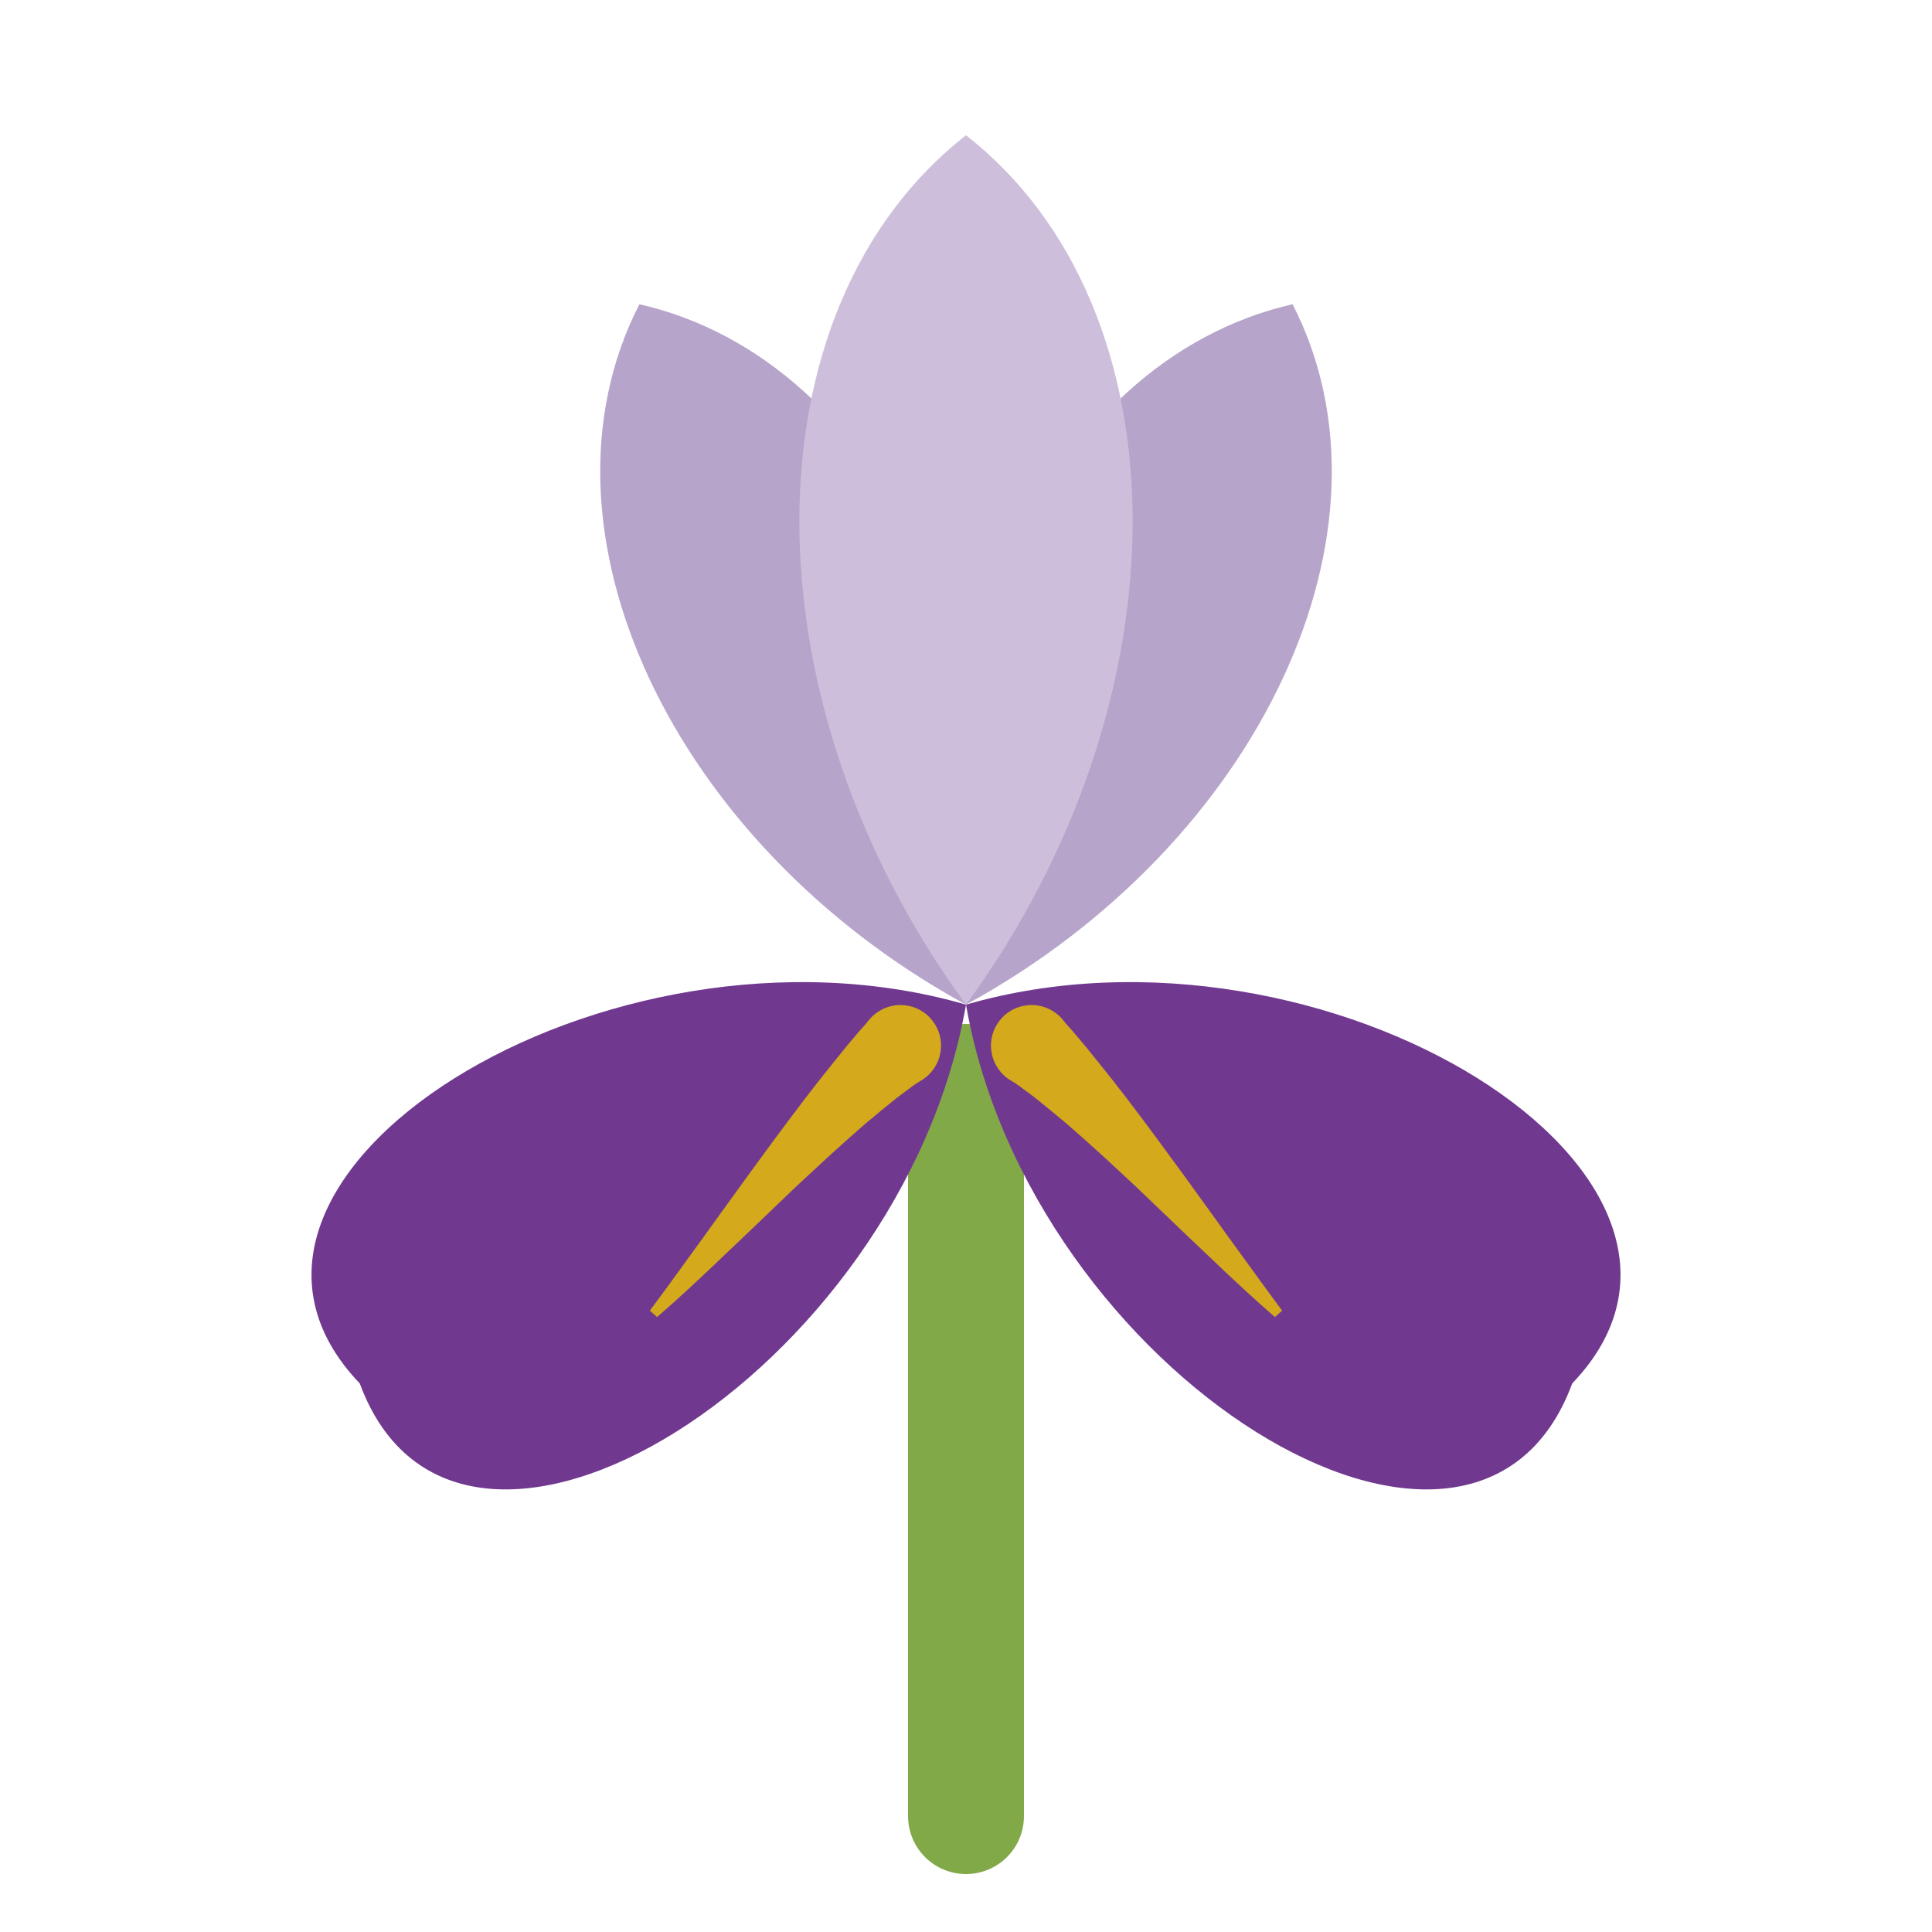
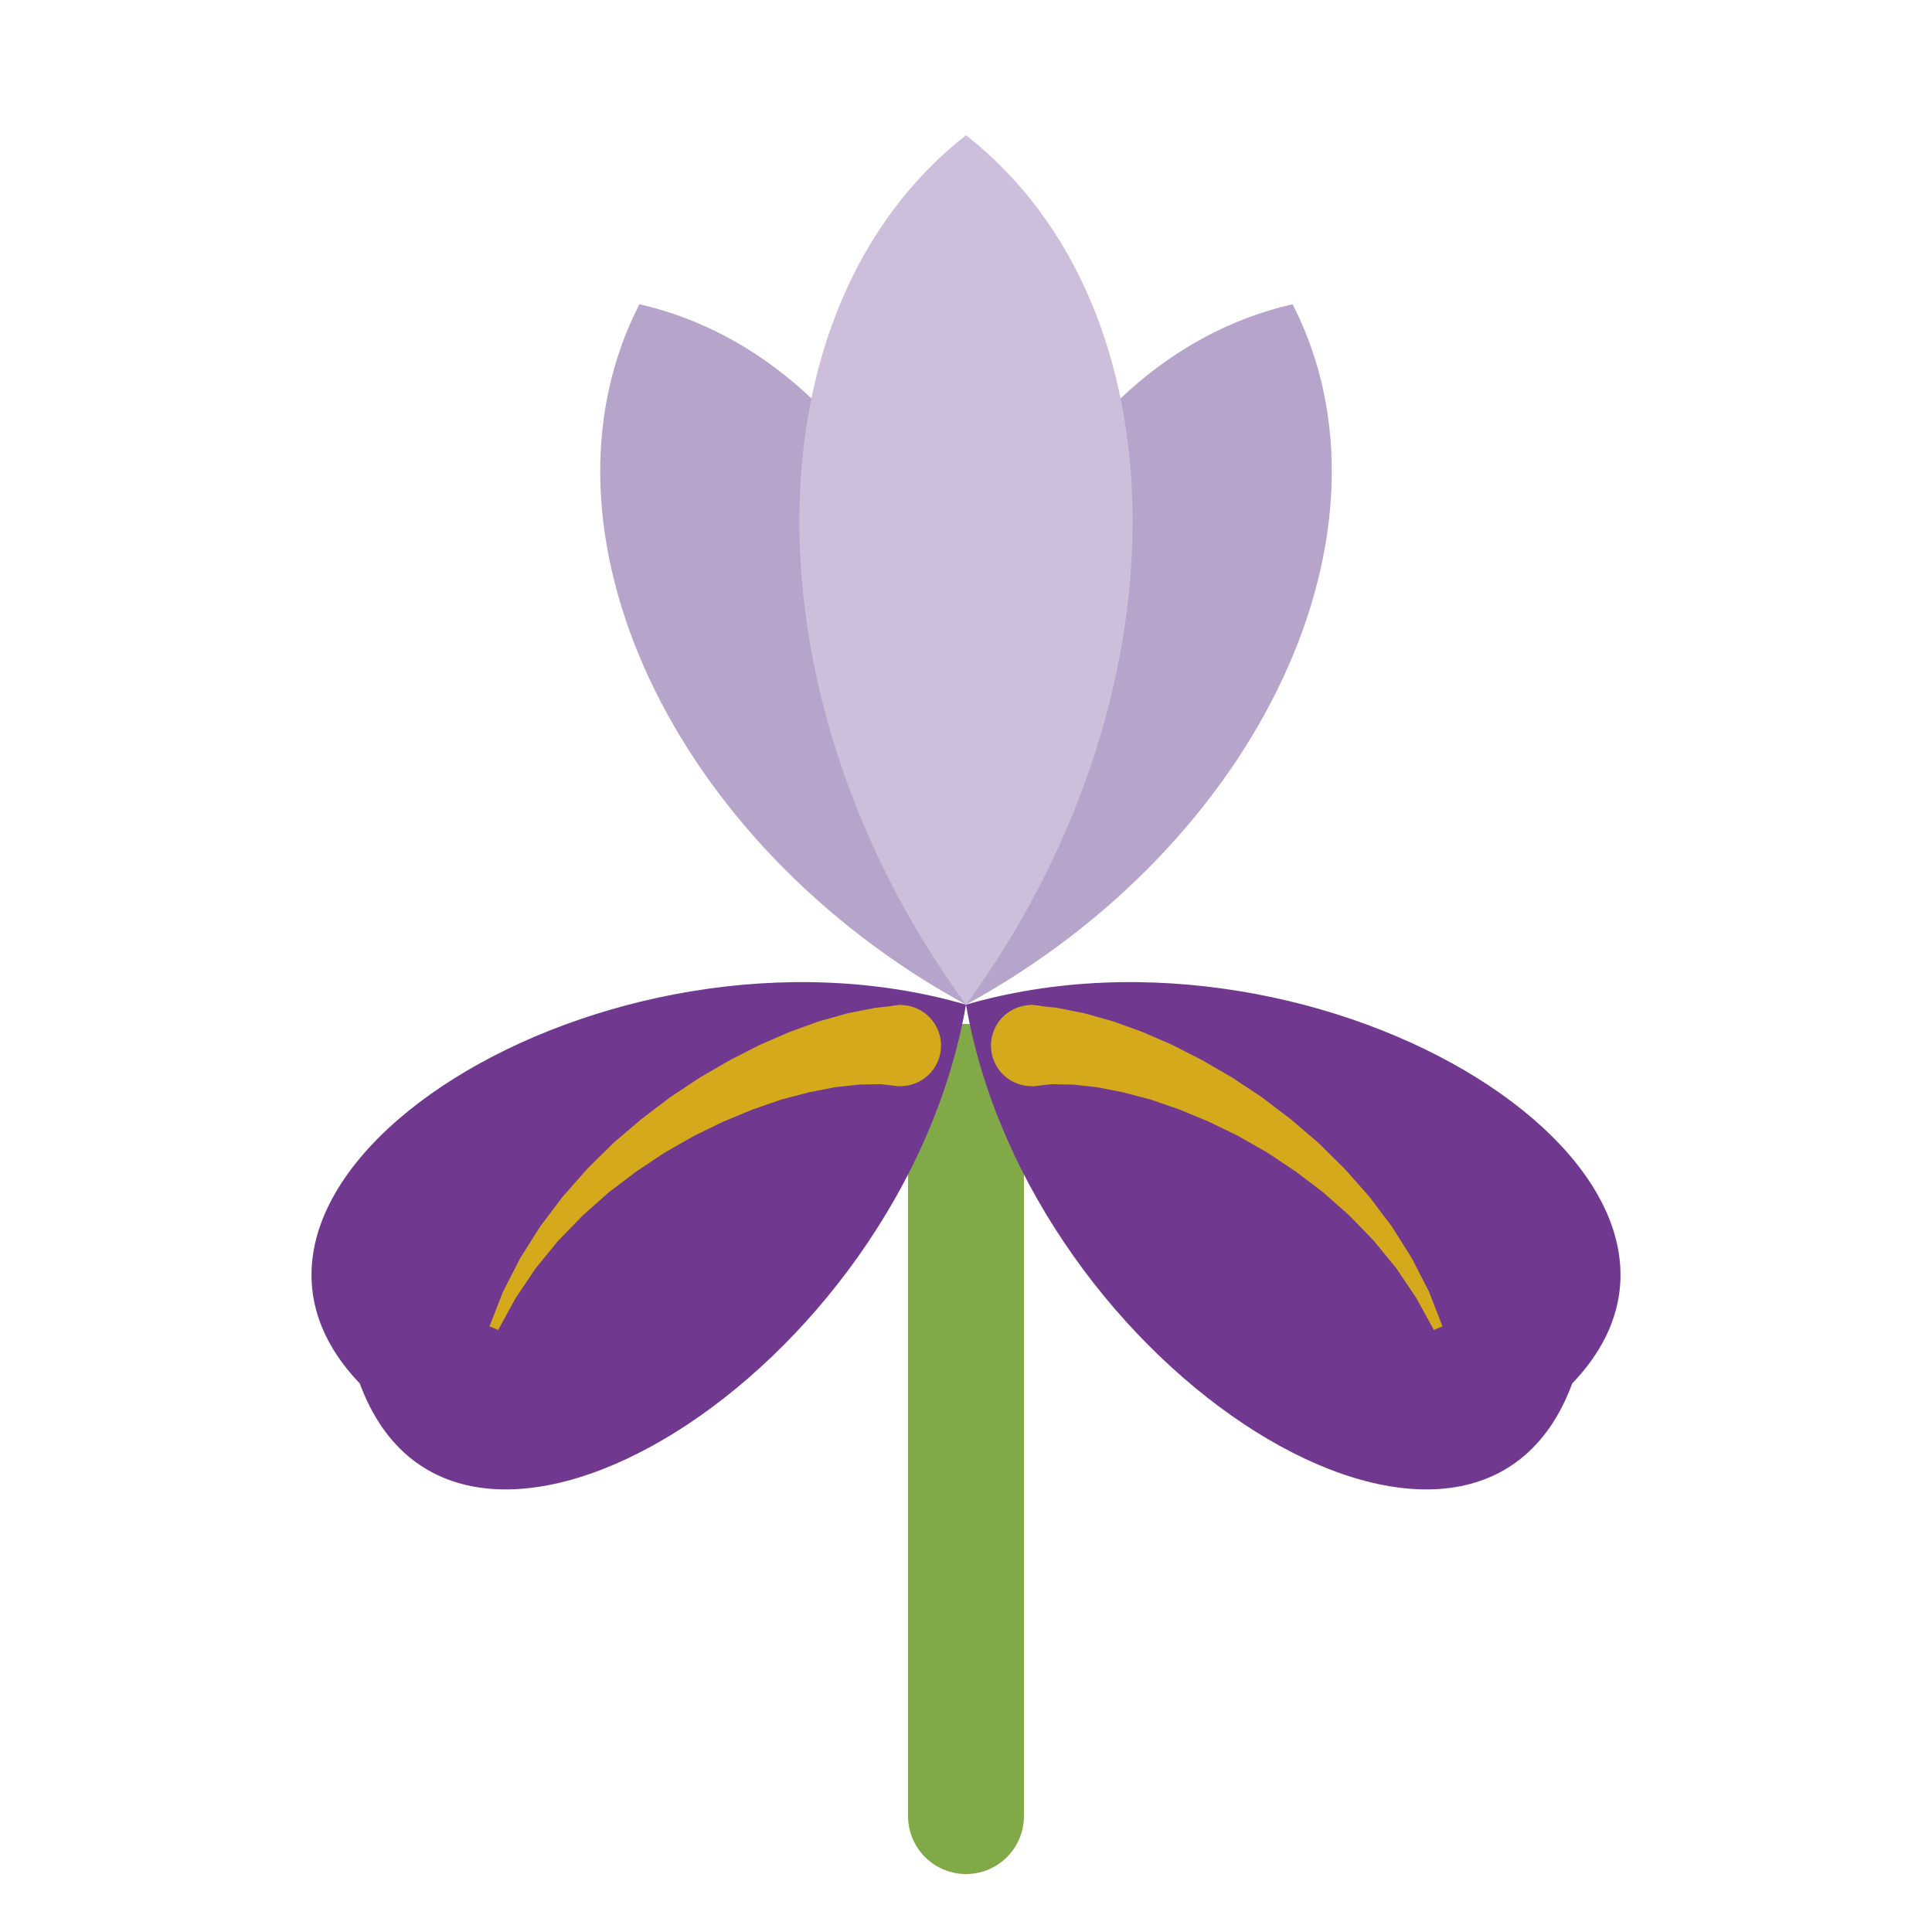
<svg xmlns="http://www.w3.org/2000/svg" viewBox="0 0 100 100">
  <path d="M50 56 V94" fill="none" stroke="#82A947" stroke-width="6" stroke-linecap="round" />
  <g transform="translate(50 52) rotate(122)">
    <path d="M0 0 C-14.4 -12.9 -14.4 -40.0 0 -37 C14.4 -40.0 14.4 -12.9 0 0 Z" fill="#70398F" />
    <g fill="#D4A91C">
-       <path d="M2.07 -3.67 L2.11 -4.58 L2.19 -5.56 L2.32 -6.61 L2.47 -7.71 L2.66 -8.87 L2.87 -10.06 L3.10 -11.27 L3.34 -12.51 L3.60 -13.76 L3.86 -15.01 L4.12 -16.26 L4.37 -17.49 L4.62 -18.71 L4.85 -19.89 L5.06 -21.04 L5.24 -22.13 L4.76 -22.27 L4.35 -21.23 L3.92 -20.16 L3.47 -19.05 L3.01 -17.91 L2.53 -16.74 L2.05 -15.56 L1.57 -14.38 L1.09 -13.18 L0.62 -12.00 L0.16 -10.82 L-0.28 -9.67 L-0.70 -8.53 L-1.09 -7.42 L-1.46 -6.35 L-1.79 -5.32 L-2.07 -4.33 Z" />
+       <path d="M1.75 -5.17 L1.15 -5.93 L0.58 -6.88 L0.03 -8.02 L-0.46 -9.30 L-0.90 -10.71 L-1.25 -12.24 L-1.52 -13.85 L-1.70 -15.53 L-1.77 -17.26 L-1.72 -19.03 L-1.56 -20.81 L-1.26 -22.60 L-0.82 -24.38 L-0.23 -26.12 L0.53 -27.82 L1.45 -29.46 L1.05 -29.74 L-0.11 -28.18 L-1.10 -26.52 L-1.94 -24.78 L-2.63 -22.98 L-3.18 -21.13 L-3.60 -19.26 L-3.88 -17.38 L-4.05 -15.52 L-4.10 -13.68 L-4.04 -11.88 L-3.89 -10.15 L-3.64 -8.49 L-3.30 -6.91 L-2.87 -5.44 L-2.35 -4.07 L-1.75 -2.83 Z" />
      <circle cx="0.00" cy="-4.00" r="2.10" />
    </g>
  </g>
  <g transform="translate(50 52) rotate(-122)">
    <path d="M0 0 C-14.4 -12.9 -14.4 -40.0 0 -37 C14.4 -40.0 14.4 -12.9 0 0 Z" fill="#70398F" />
    <g fill="#D4A91C">
-       <path d="M2.07 -4.33 L1.79 -5.32 L1.46 -6.35 L1.09 -7.42 L0.70 -8.53 L0.28 -9.67 L-0.16 -10.82 L-0.62 -12.00 L-1.09 -13.18 L-1.57 -14.38 L-2.05 -15.56 L-2.53 -16.74 L-3.01 -17.91 L-3.47 -19.05 L-3.92 -20.16 L-4.35 -21.23 L-4.76 -22.27 L-5.24 -22.13 L-5.06 -21.04 L-4.85 -19.89 L-4.62 -18.71 L-4.37 -17.49 L-4.12 -16.26 L-3.86 -15.01 L-3.60 -13.76 L-3.34 -12.51 L-3.10 -11.27 L-2.87 -10.06 L-2.66 -8.87 L-2.47 -7.71 L-2.32 -6.61 L-2.19 -5.56 L-2.11 -4.58 L-2.07 -3.67 Z" />
+       <path d="M1.75 -2.83 L2.35 -4.07 L2.87 -5.44 L3.30 -6.91 L3.64 -8.49 L3.89 -10.15 L4.04 -11.88 L4.10 -13.68 L4.05 -15.52 L3.88 -17.38 L3.60 -19.26 L3.18 -21.13 L2.63 -22.98 L1.94 -24.78 L1.10 -26.52 L0.11 -28.18 L-1.05 -29.74 L-1.45 -29.46 L-0.53 -27.82 L0.23 -26.12 L0.82 -24.38 L1.26 -22.60 L1.56 -20.81 L1.72 -19.03 L1.77 -17.26 L1.70 -15.53 L1.52 -13.85 L1.25 -12.24 L0.90 -10.71 L0.46 -9.30 L-0.03 -8.02 L-0.58 -6.88 L-1.15 -5.93 L-1.75 -5.17 Z" />
      <circle cx="0.00" cy="-4.00" r="2.10" />
    </g>
  </g>
  <g transform="translate(50 52) rotate(25)">
    <path d="M0 0 C-10.3 -14.0 -10.3 -32.0 0 -40 C10.3 -32.0 10.3 -14.0 0 0 Z" fill="#B6A4CA" />
  </g>
  <g transform="translate(50 52) rotate(-25)">
    <path d="M0 0 C-10.3 -14.0 -10.3 -32.0 0 -40 C10.3 -32.0 10.3 -14.0 0 0 Z" fill="#B6A4CA" />
  </g>
  <g transform="translate(50 52) rotate(0)">
    <path d="M0 0 C-11.5 -15.7 -11.5 -36.0 0 -45 C11.5 -36.0 11.5 -15.7 0 0 Z" fill="#CDBFDB" />
  </g>
</svg>
